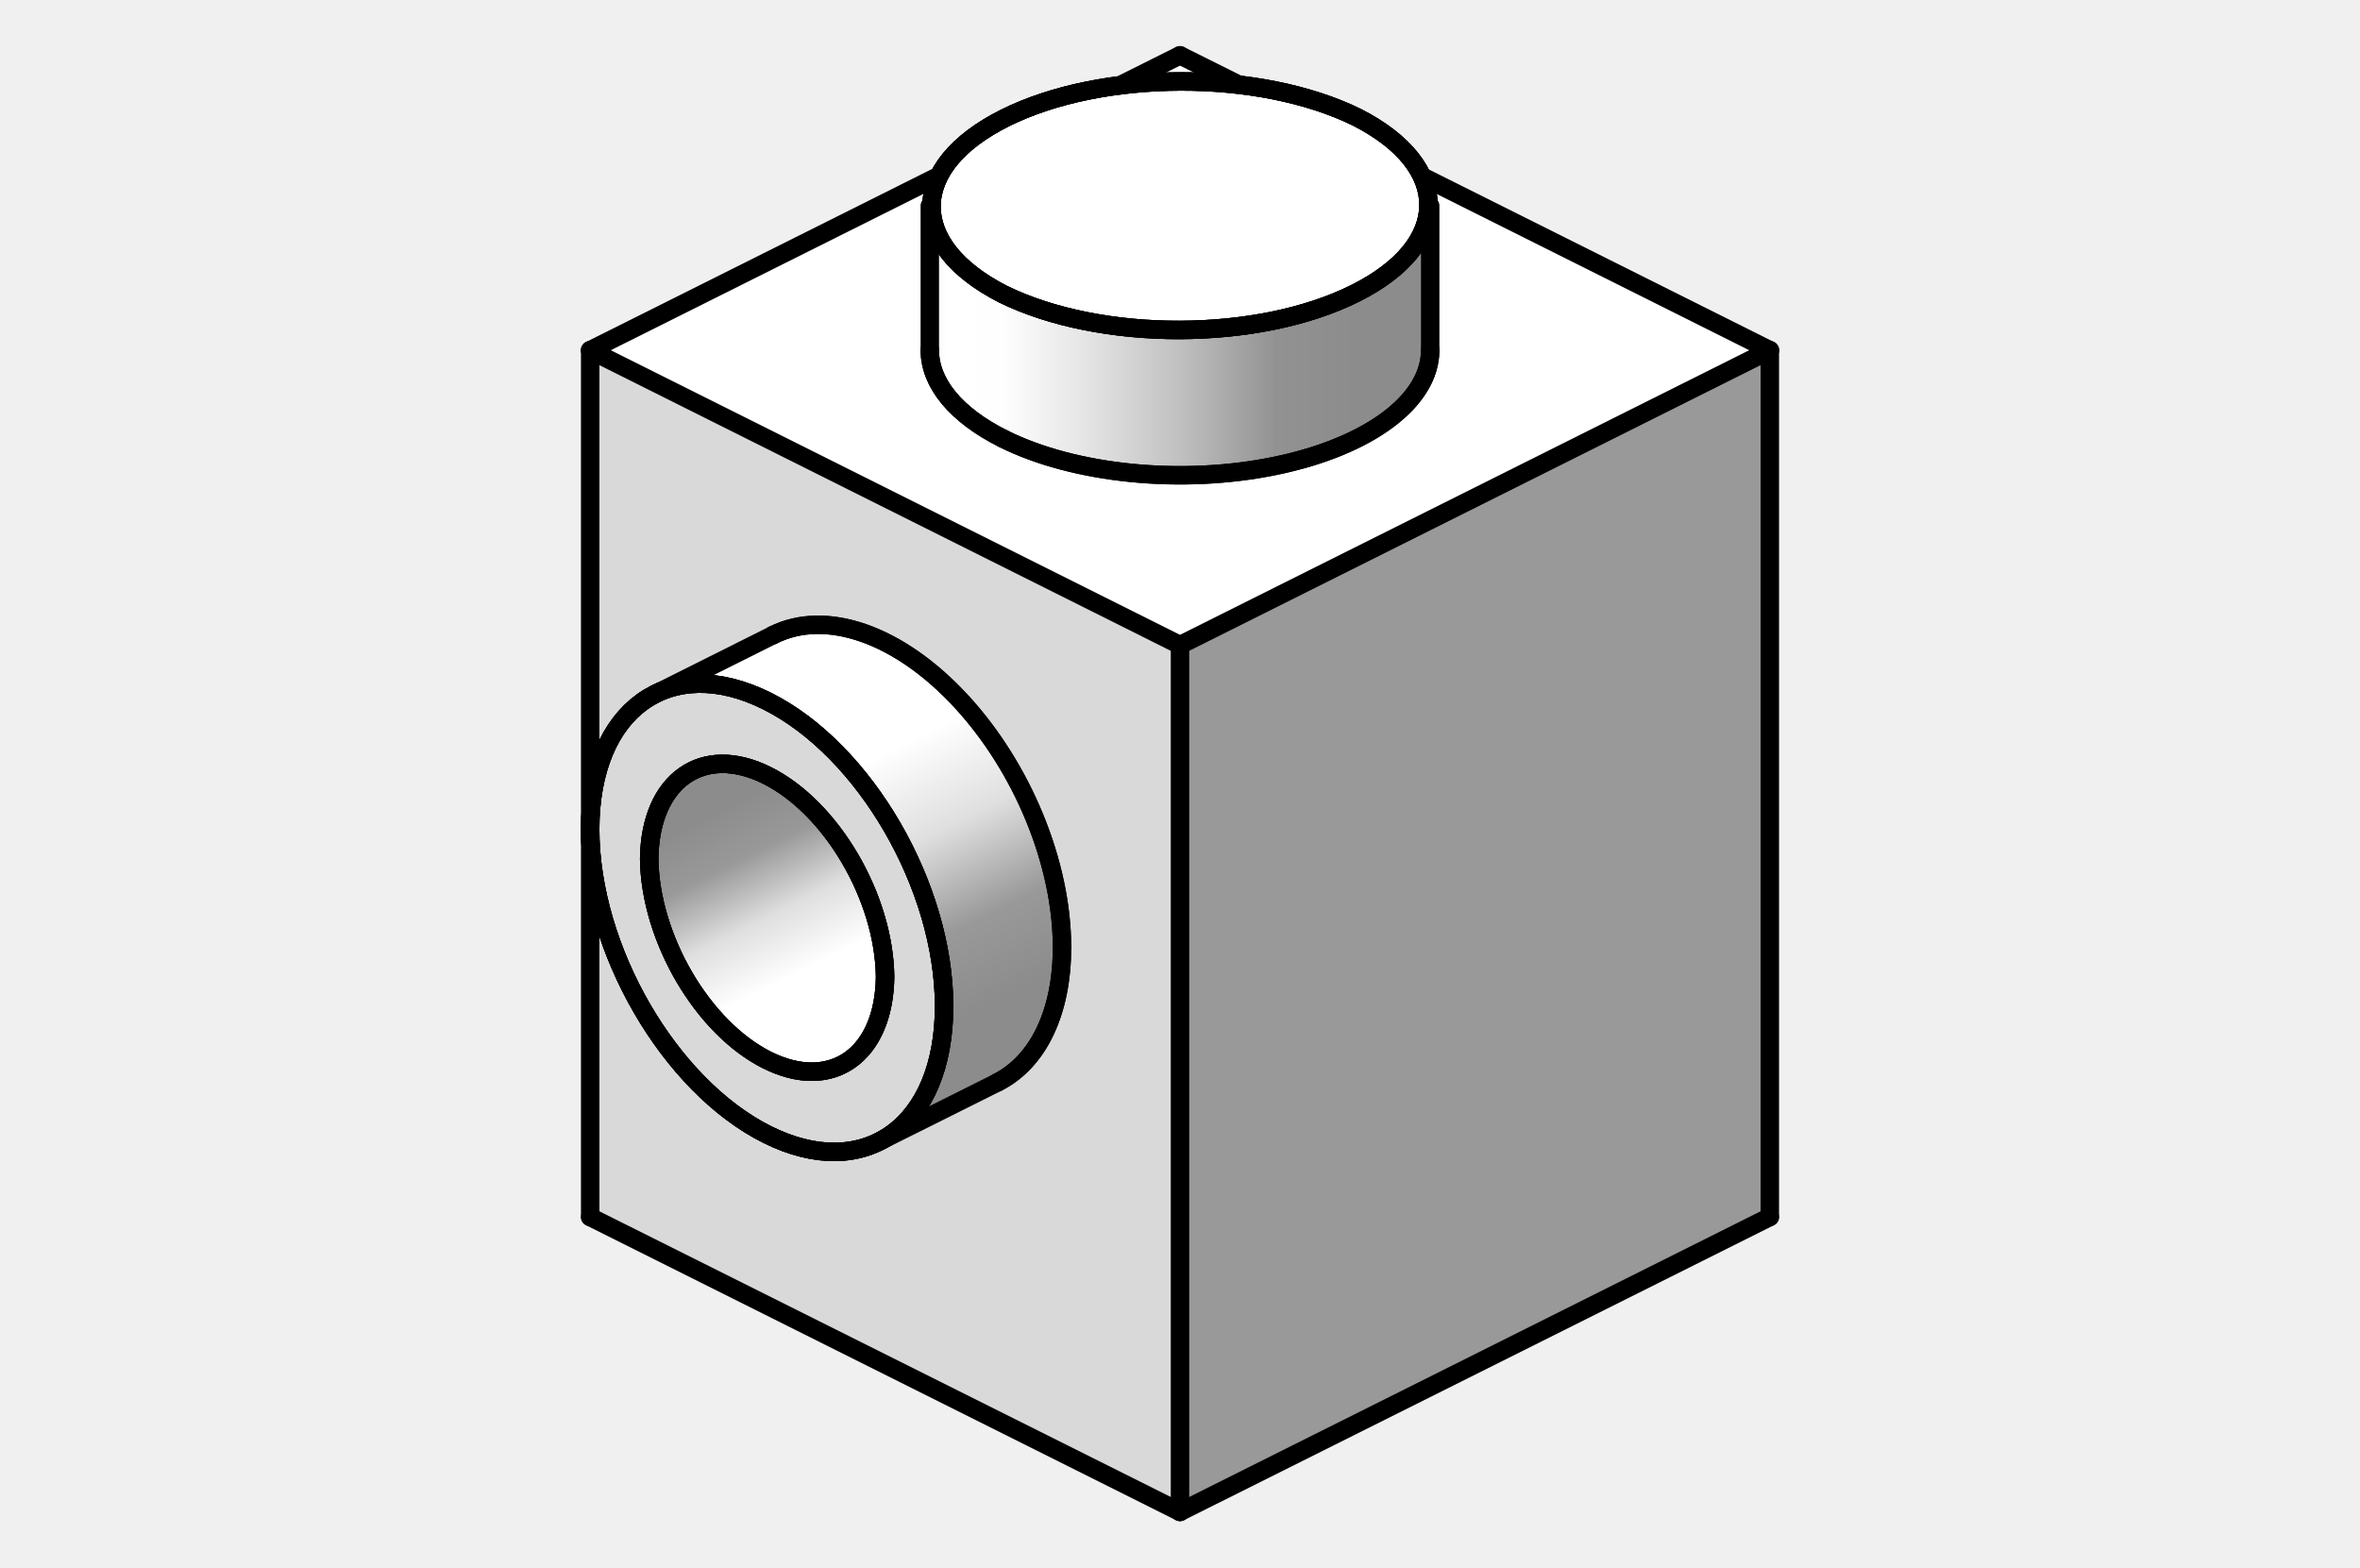
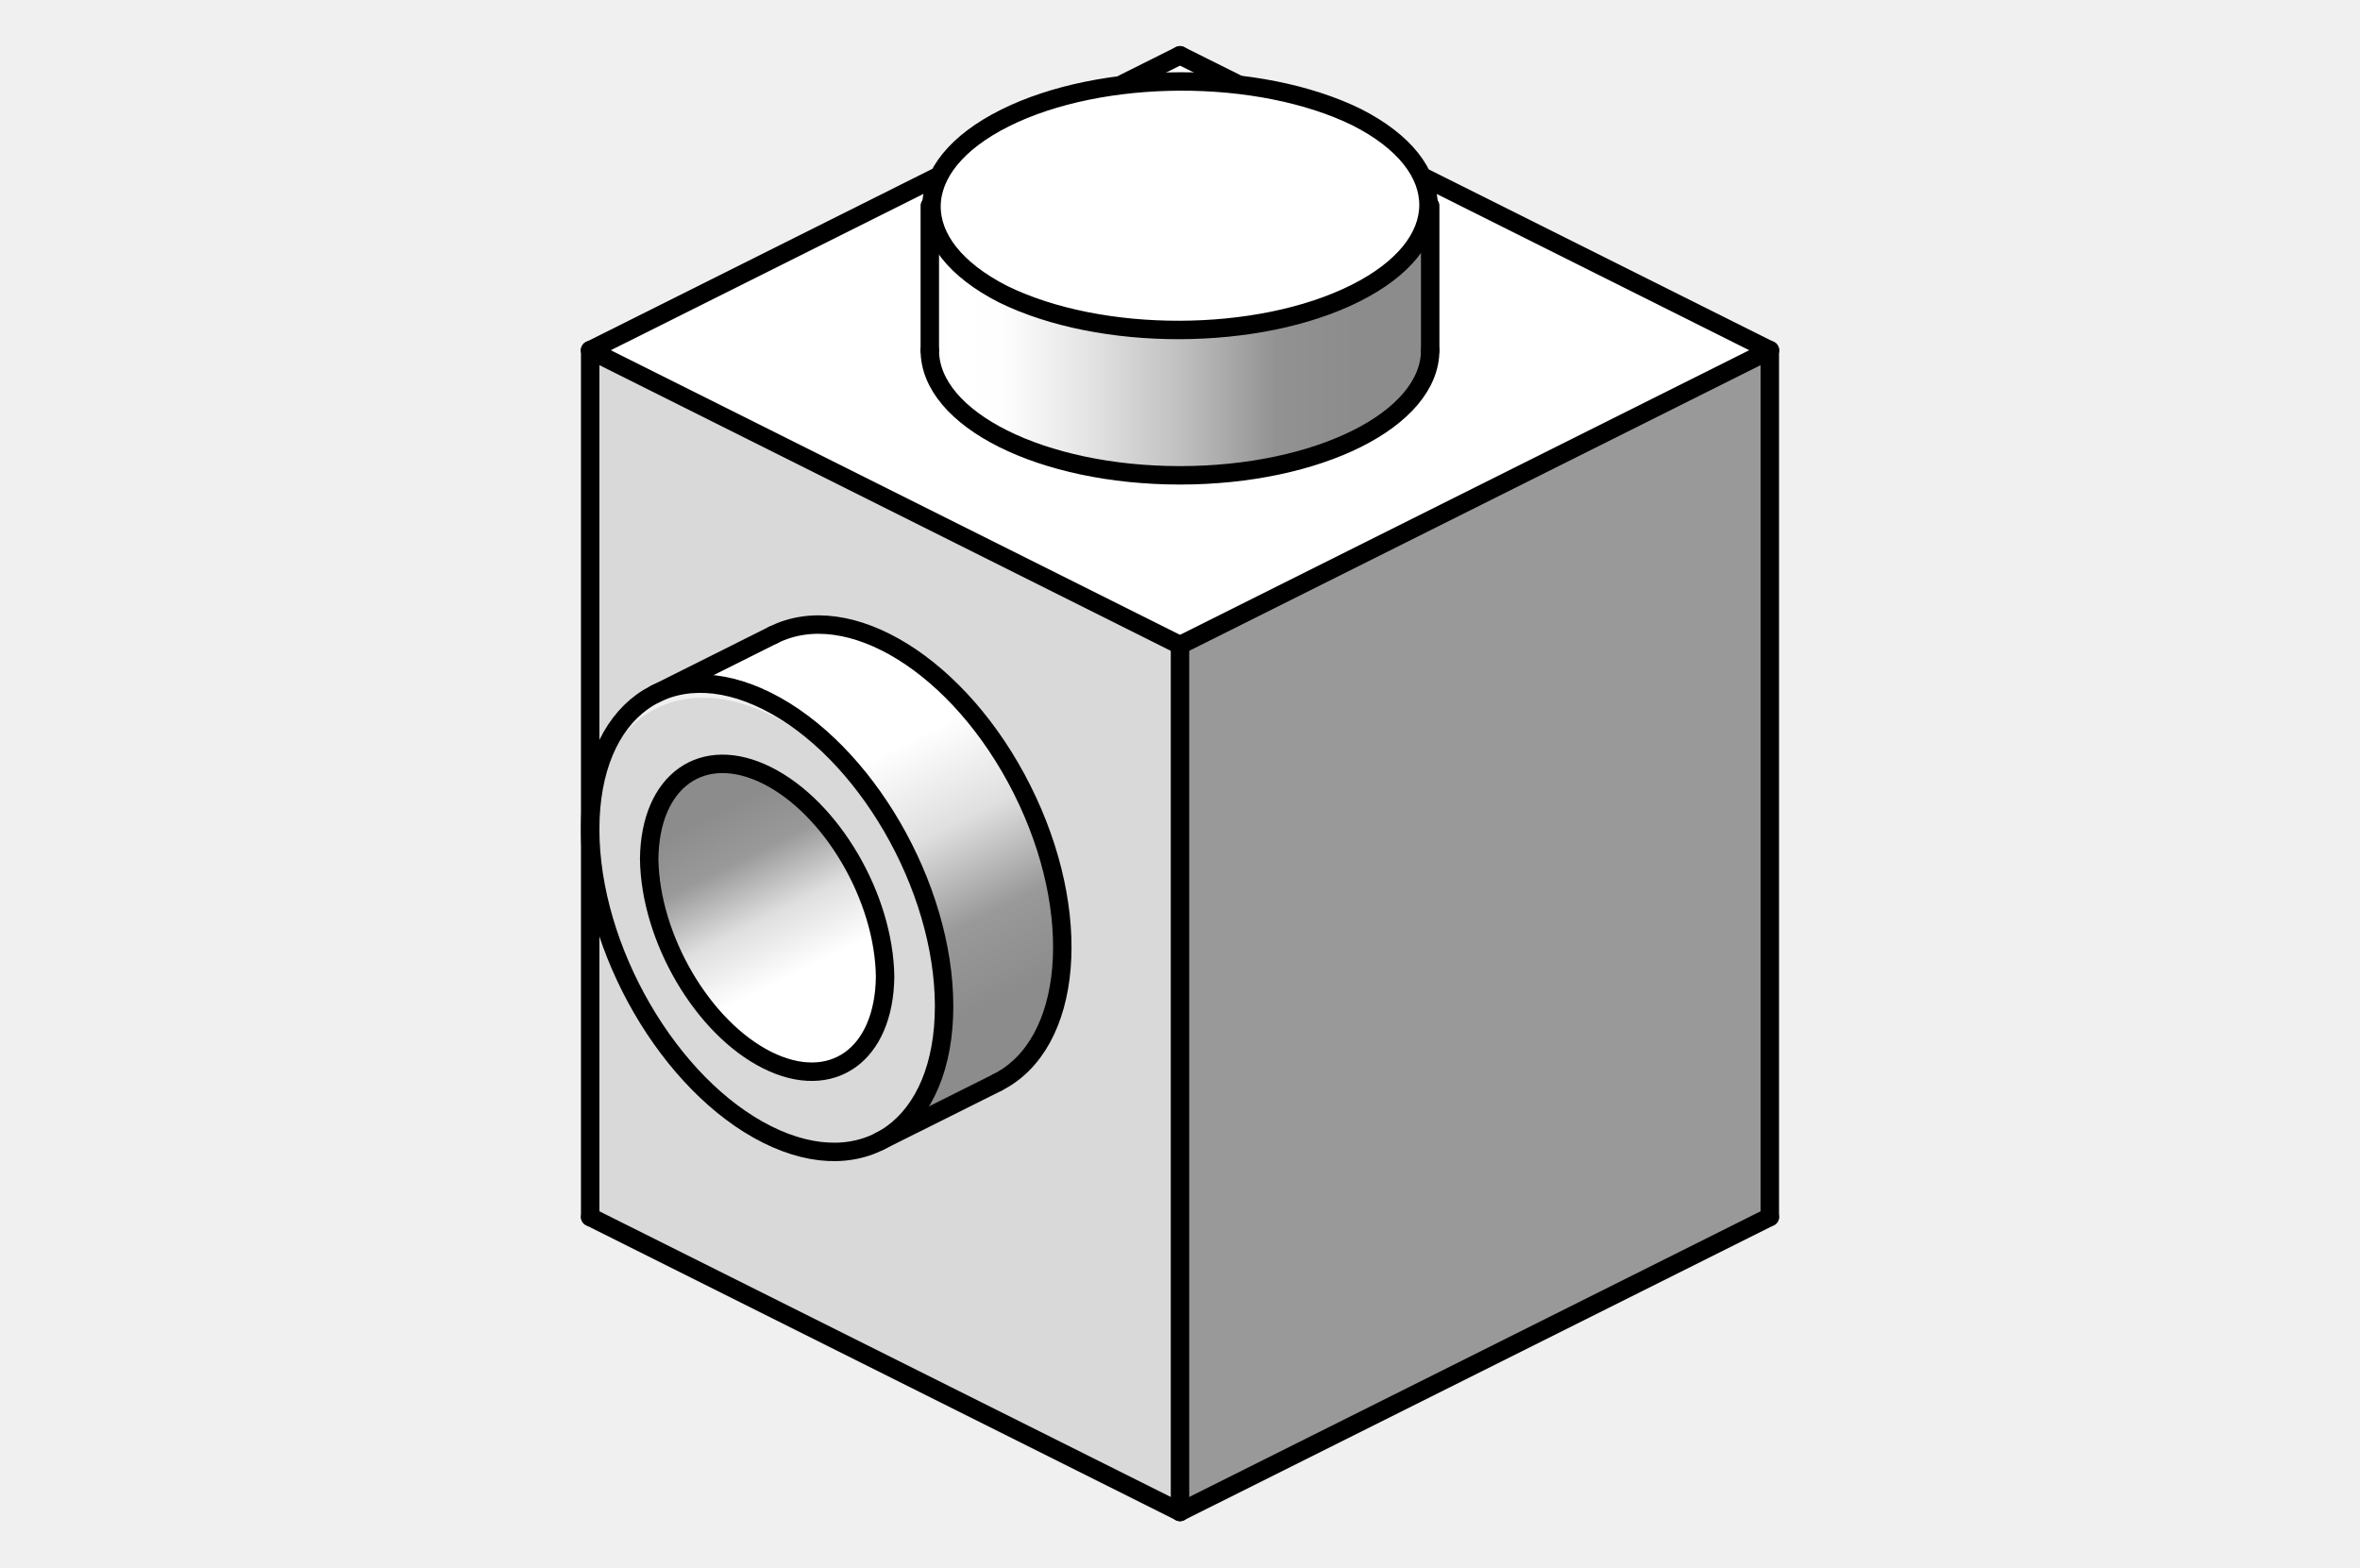
<svg xmlns="http://www.w3.org/2000/svg" viewBox="0 0 256 170" preserveAspectRatio="xMidYMid meet">
  <defs>
-     <linearGradient id="g5" gradientUnits="userSpaceOnUse" x1="101.75" y1="120.63" x2="77.48" y2="72.08">
+     <linearGradient id="g5" gradientUnits="userSpaceOnUse" x1="104.10" y1="109.34" x2="87.92" y2="76.97">
      <stop offset="-0.0%" stop-color="#ffffff" />
      <stop offset="3.8%" stop-color="#ffffff" />
      <stop offset="14.6%" stop-color="#ffffff" />
      <stop offset="30.9%" stop-color="#ffffff" />
      <stop offset="50.0%" stop-color="#dfdfdf" />
      <stop offset="69.1%" stop-color="#999999" />
      <stop offset="85.4%" stop-color="#8c8c8c" />
      <stop offset="96.2%" stop-color="#8c8c8c" />
      <stop offset="100.0%" stop-color="#8c8c8c" />
    </linearGradient>
-     <linearGradient id="g6" gradientUnits="userSpaceOnUse" x1="104.10" y1="109.34" x2="87.92" y2="76.97">
-       <stop offset="-0.0%" stop-color="#ffffff" />
-       <stop offset="3.8%" stop-color="#ffffff" />
-       <stop offset="14.6%" stop-color="#ffffff" />
-       <stop offset="30.9%" stop-color="#ffffff" />
-       <stop offset="50.0%" stop-color="#dfdfdf" />
-       <stop offset="69.1%" stop-color="#999999" />
-       <stop offset="85.4%" stop-color="#8c8c8c" />
-       <stop offset="96.2%" stop-color="#8c8c8c" />
-       <stop offset="100.0%" stop-color="#8c8c8c" />
-     </linearGradient>
-     <linearGradient id="g7" gradientUnits="userSpaceOnUse" x1="87.92" y1="76.97" x2="104.10" y2="109.34">
+     <linearGradient id="g8" gradientUnits="userSpaceOnUse" x1="77.48" y1="72.08" x2="101.75" y2="120.63">
      <stop offset="0.0%" stop-color="#ffffff" />
      <stop offset="3.8%" stop-color="#ffffff" />
      <stop offset="14.6%" stop-color="#ffffff" />
      <stop offset="30.9%" stop-color="#ffffff" />
      <stop offset="50.0%" stop-color="#dfdfdf" />
      <stop offset="69.1%" stop-color="#999999" />
      <stop offset="85.4%" stop-color="#8c8c8c" />
      <stop offset="96.2%" stop-color="#8c8c8c" />
      <stop offset="100.0%" stop-color="#8c8c8c" />
    </linearGradient>
-     <linearGradient id="g10" gradientUnits="userSpaceOnUse" x1="77.48" y1="72.08" x2="101.75" y2="120.63">
-       <stop offset="0.0%" stop-color="#ffffff" />
-       <stop offset="3.8%" stop-color="#ffffff" />
-       <stop offset="14.6%" stop-color="#ffffff" />
-       <stop offset="30.9%" stop-color="#ffffff" />
-       <stop offset="50.0%" stop-color="#dfdfdf" />
-       <stop offset="69.1%" stop-color="#999999" />
-       <stop offset="85.4%" stop-color="#8c8c8c" />
-       <stop offset="96.2%" stop-color="#8c8c8c" />
-       <stop offset="100.0%" stop-color="#8c8c8c" />
-     </linearGradient>
-     <linearGradient id="g11" gradientUnits="userSpaceOnUse" x1="155.14" y1="30.15" x2="100.86" y2="30.15">
-       <stop offset="0.0%" stop-color="#f9f9f9" />
-       <stop offset="3.8%" stop-color="#ffffff" />
-       <stop offset="14.6%" stop-color="#fefefe" />
-       <stop offset="30.9%" stop-color="#e5e5e5" />
-       <stop offset="50.0%" stop-color="#c0c0c0" />
-       <stop offset="69.1%" stop-color="#929292" />
-       <stop offset="85.4%" stop-color="#8c8c8c" />
-       <stop offset="96.2%" stop-color="#8c8c8c" />
-       <stop offset="100.0%" stop-color="#8c8c8c" />
-     </linearGradient>
-     <linearGradient id="g12" gradientUnits="userSpaceOnUse" x1="100.86" y1="30.15" x2="155.14" y2="30.15">
+     <linearGradient id="g9" gradientUnits="userSpaceOnUse" x1="100.86" y1="30.15" x2="155.14" y2="30.15">
      <stop offset="0.0%" stop-color="#f9f9f9" />
      <stop offset="3.8%" stop-color="#ffffff" />
      <stop offset="14.6%" stop-color="#fefefe" />
      <stop offset="30.9%" stop-color="#e5e5e5" />
      <stop offset="50.0%" stop-color="#c0c0c0" />
      <stop offset="69.1%" stop-color="#929292" />
      <stop offset="85.4%" stop-color="#8c8c8c" />
      <stop offset="96.2%" stop-color="#8c8c8c" />
      <stop offset="100.0%" stop-color="#8c8c8c" />
    </linearGradient>
  </defs>
  <g stroke-linejoin="round">
-     <path d="M 64.02 89.96 L 64.02 132.01 L 128.00 164.00 L 128.00 69.98 L 64.02 37.99 Z M 64.05 89.25 L 64.05 88.80 L 64.07 88.50 L 64.09 88.10 L 64.20 86.99 L 64.24 86.56 L 64.26 86.46 L 64.27 86.31 L 64.58 84.61 L 64.61 84.53 L 64.62 84.46 L 64.71 84.15 L 65.01 83.01 L 65.12 82.72 L 65.18 82.50 L 65.33 82.15 L 65.56 81.51 L 65.79 81.03 L 65.92 80.71 L 66.06 80.48 L 66.22 80.14 L 66.65 79.44 L 66.84 79.11 L 66.91 79.02 L 67.00 78.88 L 67.87 77.76 L 67.90 77.74 L 67.92 77.71 L 68.07 77.57 L 68.85 76.79 L 69.02 76.65 L 69.15 76.53 L 69.43 76.34 L 69.92 75.96 L 70.29 75.74 L 70.52 75.58 L 70.75 75.47 L 70.95 75.36 L 71.08 75.28 L 76.82 72.41 L 76.82 60.06 L 115.20 79.25 L 115.20 102.75 L 115.20 126.26 L 102.85 120.08 L 95.36 123.83 L 95.26 123.88 L 95.18 123.92 L 94.89 124.03 L 94.12 124.35 L 93.83 124.43 L 93.63 124.51 L 93.32 124.57 L 92.81 124.71 L 92.28 124.79 L 91.97 124.85 L 91.76 124.86 L 91.44 124.91 L 90.54 124.93 L 90.23 124.94 L 90.14 124.94 L 90.02 124.94 L 88.56 124.80 L 88.48 124.79 L 88.42 124.78 L 88.11 124.72 L 87.06 124.51 L 86.75 124.42 L 86.55 124.37 L 86.19 124.25 L 85.53 124.05 L 84.99 123.83 L 84.65 123.71 L 84.38 123.58 L 83.99 123.43 L 83.13 123.00 L 82.74 122.82 L 82.61 122.74 L 82.44 122.66 L 80.90 121.73 L 80.87 121.71 L 80.83 121.69 L 80.60 121.53 L 79.38 120.67 L 79.13 120.47 L 78.95 120.34 L 78.57 120.02 L 77.88 119.46 L 77.42 119.05 L 77.11 118.78 L 76.82 118.50 L 76.41 118.13 L 75.70 117.41 L 75.32 117.03 L 75.17 116.87 L 74.99 116.68 L 73.62 115.11 L 73.06 114.40 L 72.31 113.45 L 72.15 113.22 L 72.01 113.04 L 71.71 112.59 L 71.08 111.69 L 70.75 111.17 L 70.52 110.83 L 70.29 110.44 L 69.92 109.86 L 69.42 108.98 L 69.15 108.51 L 69.03 108.28 L 68.85 107.96 L 68.06 106.38 L 67.92 106.10 L 67.90 106.05 L 67.87 106.01 L 67.00 104.01 L 66.92 103.80 L 66.84 103.62 L 66.65 103.09 L 66.22 101.98 L 66.06 101.47 L 65.92 101.11 L 65.79 100.66 L 65.56 99.94 L 65.32 99.06 L 65.18 98.58 L 65.12 98.30 L 65.01 97.90 L 64.70 96.45 L 64.62 96.06 L 64.61 95.98 L 64.58 95.86 L 64.27 93.86 L 64.26 93.69 L 64.24 93.57 L 64.20 93.11 L 64.09 91.88 L 64.07 91.46 L 64.05 91.14 L 64.05 90.69 L 64.02 89.96 Z" fill="#d9d9d9" fill-rule="evenodd" stroke="#d9d9d9" stroke-width="0.8" />
-     <path d="M 191.98 37.99 L 128.00 69.98 L 128.00 164.00 L 191.98 132.01 Z" fill="#999999" fill-rule="evenodd" stroke="#999999" stroke-width="0.8" />
-     <path d="M 76.82 72.41 L 76.92 72.36 L 77.27 72.19 L 77.95 71.84 L 79.04 71.30 L 80.54 70.55 L 82.37 69.63 L 83.87 68.88 L 84.17 68.76 L 84.33 68.67 L 86.42 68.00 L 87.78 67.81 L 88.43 67.79 L 88.67 67.77 L 88.85 67.78 L 89.21 67.78 L 90.67 67.91 L 90.91 67.96 L 91.05 67.97 L 91.30 68.03 L 92.17 68.21 L 93.33 68.56 L 93.51 68.60 L 93.57 68.63 L 93.70 68.67 L 95.24 69.28 L 95.77 69.55 L 96.01 69.65 L 76.82 60.06 Z" fill="#d9d9d9" fill-rule="evenodd" stroke="#d9d9d9" stroke-width="0.8" />
-     <path d="M 100.56 118.24 L 100.56 118.24 L 100.55 118.25 L 100.56 118.25 Z M 107.70 117.66 L 105.91 118.56 L 104.47 119.27 L 103.51 119.75 L 103.51 119.75 L 103.00 120.01 L 102.85 120.08 L 115.20 126.26 L 115.20 102.75 L 115.14 104.61 L 115.06 105.44 L 115.04 105.74 L 115.00 105.94 L 114.96 106.40 L 114.65 108.10 L 114.58 108.37 L 114.55 108.51 L 114.47 108.76 L 114.22 109.70 L 113.81 110.82 L 113.74 111.02 L 113.71 111.08 L 113.67 111.20 L 113.01 112.58 L 112.73 113.02 L 112.63 113.22 L 112.50 113.39 L 112.23 113.83 L 111.36 114.95 L 111.29 115.02 L 111.24 115.08 L 111.09 115.22 L 110.38 115.93 L 109.75 116.42 L 109.58 116.56 L 109.49 116.62 L 109.31 116.76 L 108.15 117.44 Z" fill="#d9d9d9" fill-rule="evenodd" stroke="#d9d9d9" stroke-width="0.8" />
-     <path d="M 123.62 8.92 L 124.06 8.90 L 124.73 8.85 L 125.74 8.80 L 126.31 8.77 L 126.58 8.77 L 126.91 8.76 L 128.00 8.76 L 128.70 8.76 L 129.01 8.76 L 129.06 8.76 L 129.09 8.76 L 131.27 8.85 L 131.51 8.86 L 131.71 8.87 L 132.26 8.93 L 133.43 9.02 L 133.99 9.09 L 134.22 9.11 L 128.00 6.00 L 121.76 9.12 L 122.57 9.02 L 123.20 8.97 Z M 105.87 30.15 L 105.86 30.15 L 106.30 30.47 L 106.73 30.73 Z M 107.68 31.32 L 108.43 31.71 L 107.28 31.07 Z M 108.98 31.99 L 109.20 32.10 L 110.73 32.78 Z M 112.58 33.49 L 112.81 33.56 L 110.83 32.83 Z M 114.43 34.07 L 114.94 34.20 L 113.49 33.77 Z M 115.75 34.42 L 116.36 34.58 L 117.28 34.77 Z M 118.38 35.01 L 119.99 35.28 L 118.03 34.93 Z M 120.38 35.34 L 120.45 35.35 L 122.57 35.61 L 122.78 35.63 Z M 123.53 35.69 L 124.73 35.79 L 125.24 35.81 Z M 126.91 35.88 L 127.80 35.88 L 126.16 35.85 Z M 120.45 51.02 L 118.38 50.68 L 116.36 50.25 L 114.43 49.74 L 112.58 49.16 L 110.83 48.50 L 109.20 47.77 L 107.68 46.99 L 106.30 46.14 L 105.06 45.24 L 103.97 44.30 L 103.03 43.31 L 102.25 42.28 L 101.65 41.24 L 101.21 40.16 L 100.94 39.08 L 100.86 37.99 L 100.86 22.32 L 100.86 22.22 L 100.86 22.15 L 100.89 21.91 L 100.94 21.23 L 101.01 20.97 L 101.03 20.80 L 101.11 20.55 L 101.21 20.14 L 101.38 19.72 L 101.47 19.46 L 101.55 19.30 L 101.59 19.20 L 64.02 37.99 L 128.00 69.98 L 191.98 37.99 L 154.41 19.21 L 154.45 19.31 L 154.79 20.14 L 154.84 20.32 L 154.89 20.46 L 154.94 20.73 L 155.06 21.23 L 155.08 21.58 L 155.12 21.81 L 155.12 22.02 L 155.14 22.32 L 155.14 37.99 L 155.06 39.08 L 154.79 40.16 L 154.35 41.24 L 153.75 42.28 L 152.97 43.31 L 152.03 44.30 L 150.94 45.24 L 149.70 46.14 L 148.32 46.99 L 146.80 47.77 L 145.17 48.50 L 143.42 49.16 L 141.57 49.74 L 139.64 50.25 L 137.62 50.68 L 135.55 51.02 L 133.43 51.28 L 131.27 51.46 L 129.09 51.55 L 128.00 51.55 L 126.91 51.55 L 124.73 51.46 L 122.57 51.28 Z M 150.13 30.15 L 149.54 30.57 L 149.70 30.47 L 150.14 30.15 Z M 147.93 31.52 L 148.32 31.32 L 149.06 30.86 Z M 147.32 31.84 L 146.11 32.41 L 146.80 32.10 Z M 143.90 33.31 L 145.17 32.83 L 145.46 32.70 Z M 141.41 34.11 L 141.57 34.07 L 143.42 33.49 L 143.50 33.45 Z M 140.79 34.27 L 139.18 34.67 L 139.64 34.58 Z M 136.81 35.14 L 137.62 35.01 L 138.37 34.85 Z M 134.22 35.52 L 135.55 35.35 L 136.00 35.28 Z M 133.58 35.60 L 131.15 35.79 L 131.27 35.79 L 133.43 35.61 Z M 128.66 35.88 L 129.09 35.88 L 130.54 35.82 Z" fill="#ffffff" fill-rule="evenodd" stroke="#ffffff" stroke-width="0.8" />
-     <path d="M 100.55 118.25 L 100.13 119.11 L 100.21 118.98 L 100.56 118.25 Z M 70.75 75.47 L 71.71 75.01 L 71.08 75.28 Z M 69.92 75.96 L 69.43 76.34 L 70.29 75.74 Z M 68.85 76.79 L 68.07 77.57 L 69.02 76.65 Z M 67.87 77.76 L 67.00 78.88 L 66.91 79.02 L 67.90 77.74 Z M 66.22 80.14 L 66.06 80.48 L 66.65 79.44 Z M 65.56 81.51 L 65.33 82.15 L 65.79 81.03 Z M 65.01 83.01 L 64.71 84.15 L 65.12 82.72 Z M 64.58 84.61 L 64.27 86.31 L 64.26 86.46 L 64.61 84.53 Z M 64.09 88.10 L 64.07 88.50 L 64.20 86.99 Z M 64.02 89.96 L 64.05 90.69 L 64.05 89.25 Z M 64.09 91.88 L 64.20 93.11 L 64.07 91.46 Z M 64.27 93.86 L 64.58 95.86 L 64.61 95.98 L 64.26 93.69 Z M 65.01 97.90 L 65.12 98.30 L 64.70 96.45 Z M 65.56 99.94 L 65.79 100.66 L 65.32 99.06 Z M 66.22 101.98 L 66.65 103.09 L 66.06 101.47 Z M 67.00 104.01 L 67.87 106.01 L 67.90 106.05 L 66.92 103.80 Z M 68.85 107.96 L 69.03 108.28 L 68.06 106.38 Z M 69.92 109.86 L 70.29 110.44 L 69.42 108.98 Z M 71.08 111.69 L 71.71 112.59 L 70.75 111.17 Z M 72.31 113.45 L 73.62 115.11 L 72.15 113.22 Z M 74.99 116.68 L 75.17 116.87 L 73.62 115.11 Z M 76.41 118.13 L 76.82 118.50 L 75.70 117.41 Z M 77.88 119.46 L 78.57 120.02 L 77.42 119.05 Z M 79.38 120.67 L 80.60 121.53 L 79.13 120.47 Z M 80.90 121.73 L 82.44 122.66 L 82.61 122.74 L 80.87 121.71 Z M 83.99 123.43 L 84.38 123.58 L 83.13 123.00 Z M 85.53 124.05 L 86.19 124.25 L 84.99 123.83 Z M 87.06 124.51 L 88.11 124.72 L 86.75 124.42 Z M 88.56 124.80 L 90.02 124.94 L 90.14 124.94 L 88.48 124.79 Z M 91.44 124.91 L 91.76 124.86 L 90.54 124.93 Z M 92.81 124.71 L 93.32 124.57 L 92.28 124.79 Z M 94.12 124.35 L 94.89 124.03 L 93.83 124.43 Z M 95.36 123.83 L 96.51 123.16 L 96.57 123.11 L 95.26 123.88 Z M 72.31 74.76 L 72.15 74.83 L 73.62 74.40 Z M 75.17 74.20 L 74.99 74.21 L 73.62 74.40 Z M 76.41 74.17 L 75.70 74.19 L 76.82 74.21 Z M 77.88 74.31 L 77.41 74.27 L 78.58 74.45 Z M 99.44 120.23 L 99.86 119.54 L 99.22 120.52 Z M 98.56 121.35 L 98.87 120.95 L 98.15 121.76 Z M 97.58 122.33 L 97.77 122.14 L 96.83 122.91 Z M 90.16 116.19 L 90.29 116.14 L 89.95 116.23 Z M 89.27 116.38 L 88.90 116.43 L 89.05 116.42 Z M 88.12 116.47 L 87.83 116.47 L 87.89 116.48 Z M 86.72 116.38 L 86.48 116.33 L 86.68 116.37 Z M 85.58 116.13 L 85.18 116.01 L 85.44 116.10 Z M 84.40 115.74 L 84.00 115.58 L 84.17 115.66 Z M 83.13 115.17 L 82.82 115.02 L 82.90 115.06 Z M 81.65 114.32 L 81.50 114.22 L 81.63 114.31 Z M 80.49 113.49 L 80.13 113.21 L 80.37 113.41 Z M 79.34 112.54 L 78.96 112.19 L 79.14 112.37 Z M 78.20 111.45 L 77.86 111.10 L 77.95 111.21 Z M 75.84 108.66 L 75.55 108.25 L 75.75 108.55 Z M 74.91 107.31 L 74.59 106.81 L 74.75 107.07 Z M 74.02 105.84 L 73.76 105.37 L 73.84 105.53 Z M 73.07 104.02 L 73.01 103.90 L 73.02 103.92 Z M 72.35 102.38 L 72.17 101.92 L 72.30 102.27 Z M 71.78 100.84 L 71.60 100.28 L 71.69 100.59 Z M 71.29 99.24 L 71.15 98.71 L 71.19 98.90 Z M 70.88 97.48 L 70.81 97.17 L 70.82 97.22 Z M 70.58 95.66 L 70.54 95.24 L 70.56 95.57 Z M 70.45 94.16 L 70.44 93.65 L 70.44 93.95 Z M 70.44 92.67 L 70.45 92.20 L 70.44 92.39 Z M 70.54 91.17 L 70.58 90.82 L 70.56 90.89 Z M 70.81 89.54 L 70.88 89.29 L 70.82 89.49 Z M 71.15 88.33 L 71.29 87.96 L 71.19 88.19 Z M 71.60 87.21 L 71.78 86.83 L 71.69 86.99 Z M 72.17 86.15 L 72.35 85.86 L 72.30 85.93 Z M 73.00 85.01 L 73.11 84.90 L 73.02 84.99 Z M 73.76 84.28 L 74.02 84.08 L 73.84 84.21 Z M 74.59 83.68 L 74.91 83.50 L 74.75 83.57 Z M 91.25 115.77 L 90.99 115.87 L 91.19 115.80 Z" fill="url(#g5)" fill-rule="evenodd" stroke="url(#g5)" stroke-width="0.8" />
-     <path d="M 74.59 83.68 L 74.02 84.08 L 73.76 84.28 L 73.11 84.90 L 73.00 85.01 L 72.35 85.86 L 72.17 86.15 L 71.78 86.83 L 71.60 87.21 L 71.29 87.96 L 71.15 88.33 L 70.88 89.29 L 70.81 89.54 L 70.58 90.82 L 70.54 91.17 L 70.45 92.20 L 70.44 92.67 L 70.44 93.65 L 70.45 94.16 L 70.54 95.24 L 70.58 95.66 L 70.81 97.17 L 70.88 97.48 L 71.15 98.71 L 71.29 99.24 L 71.60 100.28 L 71.78 100.84 L 72.17 101.92 L 72.35 102.38 L 73.01 103.90 L 73.07 104.02 L 73.76 105.37 L 74.02 105.84 L 74.59 106.81 L 74.91 107.31 L 75.55 108.25 L 75.84 108.66 L 76.82 109.93 L 77.86 111.10 L 78.20 111.45 L 78.96 112.19 L 79.34 112.54 L 80.13 113.21 L 80.49 113.49 L 81.50 114.22 L 81.65 114.32 L 82.82 115.02 L 83.13 115.17 L 84.00 115.58 L 84.40 115.74 L 85.18 116.01 L 85.58 116.13 L 86.48 116.33 L 86.72 116.38 L 87.83 116.47 L 88.12 116.47 L 88.90 116.43 L 89.27 116.38 L 89.95 116.23 L 90.29 116.14 L 90.99 115.87 L 91.25 115.77 L 92.12 115.26 L 92.27 115.14 L 92.92 114.61 L 93.17 114.36 L 93.65 113.83 L 93.88 113.53 L 94.33 112.86 L 94.49 112.60 L 95.00 111.56 L 95.07 111.37 L 95.40 110.41 L 95.51 110.00 L 95.70 109.17 L 95.79 108.70 L 95.91 107.78 L 95.95 107.36 L 96.01 105.96 L 96.01 105.95 L 96.01 105.95 L 95.95 104.49 L 95.91 104.03 L 95.79 102.98 L 95.70 102.42 L 95.51 101.41 L 95.40 100.88 L 95.07 99.62 L 94.99 99.32 L 94.49 97.78 L 94.32 97.35 L 93.89 96.27 L 93.64 95.71 L 93.18 94.72 L 92.92 94.19 L 92.31 93.09 L 92.11 92.75 L 91.25 91.37 L 90.99 91.01 L 90.29 90.05 L 89.96 89.62 L 89.25 88.77 L 88.91 88.38 L 88.12 87.54 L 87.83 87.25 L 86.72 86.24 L 86.47 86.03 L 85.59 85.35 L 85.17 85.06 L 84.41 84.56 L 83.98 84.31 L 83.14 83.86 L 82.82 83.70 L 81.65 83.22 L 81.50 83.17 L 80.49 82.89 L 80.13 82.82 L 79.34 82.70 L 78.96 82.66 L 78.20 82.65 L 77.86 82.65 L 76.82 82.79 L 76.82 82.79 L 75.84 83.07 L 75.55 83.19 L 74.91 83.50 Z" fill="url(#g6)" fill-rule="evenodd" stroke="url(#g6)" stroke-width="0.8" />
-     <path d="M 78.20 82.65 L 77.95 82.64 L 77.86 82.65 Z M 79.34 82.70 L 79.14 82.66 L 78.96 82.66 Z M 80.49 82.89 L 80.37 82.86 L 80.13 82.82 Z M 81.65 83.22 L 81.63 83.21 L 81.50 83.17 Z M 83.14 83.86 L 82.90 83.73 L 82.82 83.70 Z M 84.41 84.56 L 84.17 84.41 L 83.98 84.31 Z M 85.59 85.35 L 85.44 85.23 L 85.17 85.06 Z M 86.72 86.24 L 86.68 86.20 L 86.47 86.03 Z M 88.12 87.54 L 87.89 87.31 L 87.83 87.25 Z M 89.25 88.77 L 89.05 88.53 L 88.91 88.38 Z M 90.29 90.05 L 90.16 89.86 L 89.96 89.62 Z M 91.25 91.37 L 91.19 91.29 L 90.99 91.01 Z M 92.31 93.09 L 92.15 92.81 L 92.11 92.75 Z M 93.18 94.72 L 93.02 94.38 L 92.92 94.19 Z M 93.89 96.27 L 93.79 96.01 L 93.64 95.71 Z M 94.49 97.78 L 94.45 97.68 L 94.32 97.35 Z M 95.07 99.62 L 95.01 99.36 L 94.99 99.32 Z M 95.51 101.41 L 95.44 101.05 L 95.40 100.88 Z M 95.79 102.98 L 95.76 102.72 L 95.70 102.42 Z M 95.95 104.49 L 95.95 104.36 L 95.91 104.03 Z M 95.91 107.78 L 95.95 107.48 L 95.95 107.36 Z M 95.70 109.17 L 95.76 108.93 L 95.79 108.70 Z M 95.40 110.41 L 95.44 110.29 L 95.51 110.00 Z M 95.00 111.56 L 95.01 111.54 L 95.07 111.37 Z M 94.33 112.86 L 94.45 112.67 L 94.49 112.60 Z M 93.65 113.83 L 93.79 113.67 L 93.88 113.53 Z M 92.92 114.61 L 93.02 114.53 L 93.17 114.36 Z M 92.12 115.26 L 92.15 115.24 L 92.27 115.14 Z M 102.38 110.21 L 102.41 109.15 L 102.37 110.21 Z M 75.84 83.07 L 75.75 83.10 L 75.55 83.19 Z M 88.14 79.31 L 87.06 78.44 L 86.77 78.24 Z M 90.02 80.98 L 88.56 79.65 L 88.47 79.58 L 90.14 81.10 Z M 91.76 82.79 L 91.44 82.43 L 90.54 81.50 Z M 93.32 84.64 L 92.81 84.00 L 92.28 83.39 Z M 94.87 86.73 L 94.12 85.66 L 93.83 85.29 Z M 96.51 89.25 L 95.36 87.42 L 95.27 87.29 L 96.57 89.35 Z M 97.77 91.52 L 97.58 91.15 L 96.84 89.83 Z M 98.86 93.78 L 98.56 93.11 L 98.16 92.30 Z M 99.86 96.20 L 99.44 95.10 L 99.22 94.62 Z M 100.87 99.17 L 100.21 97.13 L 100.13 96.92 L 100.89 99.22 Z M 101.49 101.55 L 101.42 101.22 L 100.98 99.58 Z M 101.95 103.88 L 101.85 103.25 L 101.65 102.30 Z M 102.26 106.28 L 102.16 105.26 L 102.07 104.69 Z M 102.35 107.23 L 102.32 106.95 L 102.41 109.15 Z M 101.10 73.05 L 100.98 72.94 L 100.73 72.75 Z M 115.04 99.61 L 115.00 99.36 L 115.06 99.92 Z M 103.36 75.11 L 103.17 74.94 L 103.60 75.38 Z M 114.47 96.03 L 114.58 96.51 L 114.55 96.34 Z M 105.58 77.57 L 105.61 77.60 L 105.64 77.64 L 105.61 77.60 Z M 112.63 89.72 L 112.51 89.42 L 112.73 90.02 Z M 113.71 92.93 L 113.81 93.28 L 113.74 93.03 Z M 107.46 80.04 L 107.85 80.60 L 107.70 80.35 Z M 109.48 83.17 L 109.75 83.64 L 109.58 83.32 Z M 111.09 86.19 L 111.28 86.57 L 111.24 86.46 Z" fill="url(#g7)" fill-rule="evenodd" stroke="url(#g7)" stroke-width="0.8" />
-     <path d="M 102.07 104.69 L 101.95 103.88 L 101.65 102.30 L 101.49 101.55 L 100.98 99.58 L 100.89 99.22 L 100.13 96.92 L 99.86 96.20 L 99.22 94.62 L 98.86 93.78 L 98.16 92.30 L 97.77 91.52 L 96.84 89.83 L 96.57 89.35 L 95.27 87.29 L 94.87 86.73 L 93.83 85.29 L 93.32 84.64 L 92.28 83.39 L 91.76 82.79 L 90.54 81.50 L 90.14 81.10 L 88.47 79.58 L 88.14 79.31 L 86.77 78.24 L 86.17 77.82 L 84.99 77.05 L 84.39 76.69 L 83.11 76.02 L 82.61 75.77 L 80.87 75.06 L 80.59 74.97 L 79.13 74.56 L 78.58 74.45 L 77.41 74.27 L 76.82 74.21 L 75.70 74.19 L 75.17 74.20 L 73.62 74.40 L 72.15 74.83 L 71.71 75.01 L 70.52 75.58 L 69.15 76.53 L 67.92 77.71 L 66.84 79.11 L 65.92 80.71 L 65.18 82.50 L 64.62 84.46 L 64.24 86.56 L 64.05 88.80 L 64.05 91.14 L 64.24 93.57 L 64.62 96.06 L 65.18 98.58 L 65.92 101.11 L 66.84 103.62 L 67.92 106.10 L 69.15 108.51 L 70.52 110.83 L 72.01 113.04 L 73.62 115.11 L 75.32 117.03 L 77.11 118.78 L 78.95 120.34 L 80.83 121.69 L 82.74 122.82 L 84.65 123.71 L 86.55 124.37 L 88.42 124.78 L 90.23 124.94 L 91.97 124.85 L 93.63 124.51 L 95.18 123.92 L 96.57 123.11 L 96.83 122.91 L 97.77 122.14 L 98.15 121.76 L 98.87 120.95 L 99.22 120.52 L 99.86 119.54 L 100.13 119.11 L 100.89 117.56 L 100.98 117.31 L 101.49 115.84 L 101.65 115.24 L 101.95 113.97 L 102.07 113.28 L 102.26 111.88 L 102.32 111.27 L 102.41 109.15 L 102.32 106.95 L 102.26 106.28 Z M 95.76 108.93 L 95.44 110.29 L 95.01 111.54 L 94.45 112.67 L 93.79 113.67 L 93.02 114.53 L 92.15 115.24 L 91.19 115.80 L 90.16 116.19 L 89.05 116.42 L 87.89 116.48 L 86.68 116.37 L 85.44 116.10 L 84.17 115.66 L 82.90 115.06 L 81.63 114.31 L 80.37 113.41 L 79.14 112.37 L 77.95 111.21 L 76.82 109.93 L 75.75 108.55 L 74.75 107.07 L 73.84 105.53 L 73.02 103.92 L 72.30 102.27 L 71.69 100.59 L 71.19 98.90 L 70.82 97.22 L 70.56 95.57 L 70.44 93.95 L 70.44 92.39 L 70.56 90.89 L 70.82 89.49 L 71.19 88.19 L 71.69 86.99 L 72.30 85.93 L 73.02 84.99 L 73.84 84.21 L 74.75 83.57 L 75.75 83.10 L 76.82 82.79 L 77.95 82.64 L 79.14 82.66 L 80.37 82.86 L 81.63 83.21 L 82.90 83.73 L 84.17 84.41 L 85.44 85.23 L 86.68 86.20 L 87.89 87.31 L 89.05 88.53 L 90.16 89.86 L 91.19 91.29 L 92.15 92.81 L 93.02 94.38 L 93.79 96.01 L 94.45 97.68 L 95.01 99.36 L 95.44 101.05 L 95.76 102.72 L 95.95 104.36 L 96.01 105.95 L 95.95 107.48 Z" fill="#d9d9d9" fill-rule="evenodd" stroke="#d9d9d9" stroke-width="0.8" />
-     <path d="M 98.33 70.98 L 98.46 71.07 L 98.52 71.11 L 98.68 71.23 L 99.85 72.05 L 100.73 72.75 L 100.98 72.94 L 101.10 73.05 L 101.35 73.25 L 102.82 74.58 L 103.17 74.94 L 103.36 75.11 L 103.60 75.38 L 104.24 76.04 L 105.58 77.57 L 105.61 77.60 L 107.70 80.35 L 109.58 83.32 L 111.24 86.46 L 112.63 89.72 L 113.74 93.03 L 114.55 96.34 L 114.58 96.51 L 114.65 96.85 L 114.96 98.86 L 115.00 99.36 L 115.04 99.61 L 115.06 99.92 L 115.14 100.83 L 115.20 102.75 L 115.20 79.25 L 96.02 69.65 L 96.25 69.79 L 96.78 70.06 Z" fill="#d9d9d9" fill-rule="evenodd" stroke="#d9d9d9" stroke-width="0.8" />
-     <path d="M 72.31 74.76 L 73.62 74.40 L 74.99 74.21 L 76.41 74.17 L 77.88 74.31 L 79.38 74.61 L 80.90 75.06 L 82.44 75.68 L 83.99 76.45 L 85.53 77.38 L 87.06 78.44 L 88.56 79.65 L 90.02 80.98 L 91.44 82.43 L 92.81 84.00 L 94.12 85.66 L 95.36 87.42 L 96.51 89.25 L 97.58 91.15 L 98.56 93.11 L 99.44 95.10 L 100.21 97.13 L 100.87 99.17 L 101.42 101.22 L 101.85 103.25 L 102.16 105.26 L 102.35 107.23 L 102.41 109.15 L 102.35 111.01 L 102.16 112.80 L 101.85 114.50 L 101.42 116.10 L 100.87 117.60 L 100.21 118.98 L 99.44 120.23 L 98.56 121.35 L 97.58 122.33 L 96.51 123.16 L 95.36 123.83 L 108.15 117.44 L 109.31 116.76 L 110.38 115.93 L 111.36 114.95 L 112.23 113.83 L 113.01 112.58 L 113.67 111.20 L 114.22 109.70 L 114.65 108.10 L 114.96 106.40 L 115.14 104.61 L 115.20 102.75 L 115.14 100.83 L 114.96 98.86 L 114.65 96.85 L 114.47 96.03 L 113.81 93.28 L 113.71 92.93 L 112.73 90.02 L 112.51 89.42 L 111.28 86.57 L 111.09 86.19 L 109.75 83.64 L 109.48 83.17 L 107.85 80.60 L 107.46 80.04 L 105.64 77.64 L 105.61 77.60 L 104.24 76.04 L 102.82 74.58 L 101.35 73.25 L 99.85 72.05 L 98.33 70.98 L 96.78 70.06 L 95.24 69.28 L 93.70 68.67 L 92.17 68.21 L 90.67 67.91 L 89.21 67.78 L 87.78 67.81 L 86.42 68.00 L 84.56 68.59 L 83.87 68.88 L 71.08 75.28 Z" fill="url(#g10)" fill-rule="evenodd" stroke="url(#g10)" stroke-width="0.8" />
-     <path d="M 154.94 20.73 L 155.08 21.58 L 155.06 21.23 Z M 154.79 20.14 L 154.45 19.31 L 154.84 20.32 Z M 154.35 19.07 L 153.75 18.02 L 153.66 17.91 L 154.37 19.10 Z M 152.97 17.00 L 152.74 16.75 L 153.43 17.61 Z M 152.03 16.01 L 151.58 15.62 L 152.38 16.37 Z M 150.94 15.06 L 150.10 14.45 L 151.16 15.25 Z M 149.70 14.16 L 148.32 13.32 L 148.21 13.26 L 149.77 14.22 Z M 146.80 12.53 L 146.45 12.37 L 147.77 13.03 Z M 145.17 11.80 L 144.51 11.56 L 145.80 12.09 Z M 143.42 11.15 L 142.31 10.80 L 143.82 11.30 Z M 141.57 10.56 L 139.64 10.06 L 139.55 10.04 L 141.72 10.61 Z M 137.62 9.63 L 137.26 9.57 L 139.05 9.93 Z M 135.55 9.28 L 134.83 9.19 L 136.42 9.43 Z M 133.43 9.02 L 132.26 8.93 L 133.99 9.09 Z M 131.27 8.85 L 129.09 8.76 L 129.06 8.76 L 131.51 8.86 Z M 126.91 8.76 L 126.58 8.77 L 128.70 8.76 Z M 124.73 8.85 L 124.06 8.90 L 125.74 8.80 Z M 122.57 9.02 L 121.53 9.15 L 123.20 8.97 Z M 120.45 9.28 L 118.57 9.60 L 120.74 9.25 Z M 116.36 10.06 L 116.12 10.12 L 118.38 9.63 Z M 114.43 10.56 L 113.92 10.72 L 115.43 10.30 Z M 112.58 11.15 L 111.79 11.45 L 113.18 10.96 Z M 110.83 11.80 L 109.56 12.37 L 111.13 11.69 Z M 109.20 12.53 L 107.68 13.32 L 107.55 13.40 L 109.25 12.51 Z M 106.30 14.16 L 106.00 14.39 L 107.10 13.68 Z M 105.06 15.06 L 104.61 15.46 L 105.50 14.74 Z M 103.97 16.01 L 103.33 16.68 L 104.19 15.82 Z M 103.03 17.00 L 102.25 18.02 L 102.21 18.10 L 103.08 16.94 Z M 101.65 19.07 L 101.55 19.30 L 102.04 18.39 Z M 101.21 20.14 L 101.11 20.55 L 101.38 19.72 Z M 100.94 21.23 L 100.89 21.91 L 101.01 20.97 Z M 100.86 22.32 L 100.94 23.41 L 100.96 23.46 L 100.86 22.22 Z M 105.87 30.15 L 105.72 30.05 L 105.86 30.15 Z M 150.14 30.15 L 150.94 29.57 L 150.97 29.55 L 150.13 30.15 Z M 155.12 22.02 L 155.10 22.89 L 155.14 22.32 Z M 151.08 29.45 L 152.03 28.62 L 152.19 28.46 Z M 152.52 28.12 L 152.97 27.64 L 153.22 27.32 Z M 153.52 26.92 L 153.75 26.61 L 154.05 26.09 Z M 154.27 25.71 L 154.35 25.57 L 154.76 24.57 Z M 154.79 24.50 L 154.79 24.49 L 155.06 23.41 L 155.07 23.27 Z M 101.01 23.69 L 101.21 24.49 L 101.29 24.70 Z M 101.45 25.10 L 101.65 25.57 L 101.86 25.93 Z M 102.09 26.34 L 102.25 26.61 L 102.69 27.19 Z M 102.94 27.52 L 103.03 27.64 L 103.97 28.62 L 103.99 28.65 Z M 104.09 28.73 L 105.06 29.57 L 105.25 29.71 Z" fill="url(#g11)" fill-rule="evenodd" stroke="url(#g11)" stroke-width="0.8" />
-     <path d="M 100.94 39.08 L 101.21 40.16 L 101.65 41.24 L 102.25 42.28 L 103.03 43.31 L 103.97 44.30 L 105.06 45.24 L 106.30 46.14 L 107.68 46.99 L 109.20 47.77 L 110.83 48.50 L 112.58 49.16 L 114.43 49.74 L 116.36 50.25 L 118.38 50.68 L 120.45 51.02 L 122.57 51.28 L 124.73 51.46 L 126.91 51.55 L 129.09 51.55 L 131.27 51.46 L 133.43 51.28 L 135.55 51.02 L 137.62 50.68 L 139.64 50.25 L 141.57 49.74 L 143.42 49.16 L 145.17 48.50 L 146.80 47.77 L 148.32 46.99 L 149.70 46.14 L 150.94 45.24 L 152.03 44.30 L 152.97 43.31 L 153.75 42.28 L 154.35 41.24 L 154.79 40.16 L 155.06 39.08 L 155.14 37.99 L 155.14 22.32 L 155.10 22.89 L 155.09 23.16 L 155.07 23.27 L 155.06 23.41 L 154.79 24.49 L 154.79 24.50 L 154.79 24.51 L 154.76 24.57 L 154.35 25.57 L 154.27 25.71 L 154.22 25.83 L 154.05 26.09 L 153.75 26.61 L 153.52 26.92 L 153.39 27.12 L 153.22 27.32 L 152.97 27.64 L 152.52 28.12 L 152.31 28.36 L 152.19 28.46 L 152.03 28.62 L 151.08 29.45 L 150.98 29.54 L 150.97 29.55 L 150.94 29.57 L 149.70 30.47 L 149.54 30.57 L 149.43 30.65 L 149.06 30.86 L 148.32 31.32 L 147.93 31.52 L 147.66 31.67 L 147.32 31.84 L 146.80 32.10 L 146.11 32.41 L 145.71 32.60 L 145.46 32.70 L 145.17 32.83 L 143.90 33.31 L 143.57 33.43 L 143.50 33.45 L 143.42 33.49 L 141.57 34.07 L 141.41 34.11 L 141.28 34.15 L 140.79 34.27 L 139.64 34.58 L 139.18 34.67 L 138.85 34.76 L 138.37 34.85 L 137.62 35.01 L 136.81 35.14 L 136.32 35.23 L 136.00 35.28 L 135.55 35.35 L 134.22 35.52 L 133.71 35.59 L 133.58 35.60 L 133.43 35.61 L 131.27 35.79 L 131.15 35.79 L 131.04 35.80 L 130.54 35.82 L 129.09 35.88 L 128.66 35.88 L 128.34 35.89 L 127.80 35.88 L 126.91 35.88 L 126.16 35.85 L 125.63 35.84 L 125.24 35.81 L 124.73 35.79 L 123.53 35.69 L 122.95 35.65 L 122.78 35.63 L 122.57 35.61 L 120.45 35.35 L 120.38 35.34 L 120.32 35.33 L 119.99 35.28 L 118.38 35.01 L 118.03 34.93 L 117.77 34.89 L 117.28 34.77 L 116.36 34.58 L 115.75 34.42 L 115.32 34.32 L 114.94 34.20 L 114.43 34.07 L 113.49 33.77 L 112.99 33.62 L 112.81 33.56 L 112.58 33.49 L 110.83 32.83 L 110.83 32.83 L 110.81 32.82 L 110.73 32.78 L 109.20 32.10 L 108.98 31.99 L 108.81 31.91 L 108.43 31.71 L 107.68 31.32 L 107.28 31.07 L 106.99 30.91 L 106.73 30.73 L 106.30 30.47 L 105.72 30.05 L 105.39 29.82 L 105.25 29.71 L 105.06 29.57 L 104.09 28.73 L 104.00 28.66 L 103.99 28.65 L 103.97 28.62 L 103.03 27.64 L 102.94 27.52 L 102.86 27.43 L 102.69 27.19 L 102.25 26.61 L 102.09 26.34 L 101.97 26.16 L 101.86 25.93 L 101.65 25.57 L 101.45 25.10 L 101.33 24.84 L 101.29 24.70 L 101.21 24.49 L 101.01 23.69 L 100.96 23.50 L 100.96 23.46 L 100.94 23.41 L 100.86 22.32 L 100.86 37.99 Z" fill="url(#g12)" fill-rule="evenodd" stroke="url(#g12)" stroke-width="0.8" />
-     <path d="M 110.81 32.82 L 112.99 33.62 L 115.32 34.32 L 117.77 34.89 L 120.32 35.33 L 122.95 35.65 L 125.63 35.84 L 128.34 35.89 L 131.04 35.80 L 133.71 35.59 L 136.32 35.23 L 138.85 34.76 L 141.28 34.15 L 143.57 33.43 L 145.71 32.60 L 147.66 31.67 L 149.43 30.65 L 150.98 29.54 L 152.31 28.36 L 153.39 27.12 L 154.22 25.83 L 154.79 24.51 L 155.09 23.16 L 155.12 21.81 L 154.89 20.46 L 154.38 19.13 L 153.62 17.84 L 152.60 16.58 L 151.34 15.38 L 149.84 14.26 L 148.12 13.21 L 146.21 12.25 L 144.12 11.40 L 141.86 10.65 L 139.47 10.02 L 136.97 9.51 L 134.37 9.12 L 131.71 8.87 L 129.01 8.76 L 126.31 8.77 L 123.62 8.92 L 120.97 9.21 L 118.40 9.62 L 115.92 10.16 L 113.56 10.83 L 111.34 11.60 L 109.29 12.48 L 107.43 13.46 L 105.77 14.53 L 104.33 15.68 L 103.12 16.89 L 102.17 18.16 L 101.47 19.46 L 101.03 20.80 L 100.86 22.15 L 100.96 23.50 L 101.33 24.84 L 101.97 26.16 L 102.86 27.43 L 104.00 28.66 L 105.39 29.82 L 106.99 30.91 L 108.81 31.91 Z" fill="#ffffff" fill-rule="evenodd" stroke="#ffffff" stroke-width="0.8" />
+     <path d="M 64.02 89.96 L 64.02 132.01 L 128.00 164.00 L 128.00 69.98 L 64.02 37.99 L 64.02 89.96 Z M 71.08 75.28 L 76.82 72.41 L 76.82 60.06 L 115.20 79.25 L 115.20 102.75 L 115.20 126.26 L 102.85 120.08 L 95.36 123.83 A 27.14 16.62 -116.57 0 1 68.06 106.38 A 27.14 16.62 -116.57 0 1 71.08 75.28 Z" fill="#d9d9d9" fill-rule="evenodd" stroke="#d9d9d9" stroke-width="0.8" />
+     <path d="M 191.98 37.99 L 128.00 69.98 L 128.00 164.00 L 191.98 132.01 L 191.98 37.99 Z" fill="#999999" fill-rule="evenodd" stroke="#999999" stroke-width="0.8" />
+     <path d="M 76.82 72.41 L 76.92 72.36 L 77.27 72.19 L 77.95 71.84 L 79.04 71.30 L 80.54 70.55 L 82.37 69.63 L 83.87 68.88 A 27.14 16.62 -116.57 0 1 96.01 69.65 L 76.82 60.06 L 76.82 72.41 Z" fill="#d9d9d9" fill-rule="evenodd" stroke="#d9d9d9" stroke-width="0.8" />
+     <path d="M 107.70 117.66 L 105.91 118.56 L 104.47 119.27 L 103.51 119.75 L 103.51 119.75 L 103.00 120.01 L 102.85 120.08 L 115.20 126.26 L 115.20 102.75 A 27.14 16.62 -116.57 0 1 107.70 117.66 Z" fill="#d9d9d9" fill-rule="evenodd" stroke="#d9d9d9" stroke-width="0.8" />
+     <path d="M 134.22 9.11 L 128.00 6.00 L 121.76 9.12 A 27.14 13.57 180.00 0 1 134.22 9.11 Z M 100.86 37.99 L 100.86 22.32 A 27.14 13.57 180.00 0 1 101.59 19.20 L 64.02 37.99 L 128.00 69.98 L 191.98 37.99 L 154.41 19.21 A 27.14 13.57 180.00 0 1 155.14 22.32 L 155.14 37.99 A 27.14 13.57 180.00 0 1 100.86 37.99 Z" fill="#ffffff" fill-rule="evenodd" stroke="#ffffff" stroke-width="0.8" />
+     <path d="M 76.82 82.79 L 76.82 82.79 A 18.10 11.08 -116.57 0 0 89.95 116.23 A 18.10 11.08 -116.57 0 0 76.82 82.79 Z" fill="url(#g5)" fill-rule="evenodd" stroke="url(#g5)" stroke-width="0.8" />
+     <path d="M 102.07 104.69 A 27.14 16.62 -116.57 0 0 64.62 96.06 A 27.14 16.62 -116.57 0 0 102.07 104.69 Z M 95.76 108.93 A 18.10 11.08 -116.57 0 1 70.82 89.49 A 18.10 11.08 -116.57 0 1 95.76 108.93 Z" fill="#d9d9d9" fill-rule="evenodd" stroke="#d9d9d9" stroke-width="0.8" />
+     <path d="M 115.20 102.75 L 115.20 79.25 L 96.02 69.65 A 27.14 16.62 -116.57 0 1 115.20 102.75 Z" fill="#d9d9d9" fill-rule="evenodd" stroke="#d9d9d9" stroke-width="0.8" />
+     <path d="M 95.36 123.83 L 108.15 117.44 A 27.14 16.62 -116.57 0 0 83.87 68.88 L 71.08 75.28 A 27.14 16.62 -116.57 0 1 95.36 123.83 Z" fill="url(#g8)" fill-rule="evenodd" stroke="url(#g8)" stroke-width="0.8" />
+     <path d="M 155.14 37.99 L 155.14 22.32 A 27.14 13.57 180.00 0 1 127.80 35.88 A 27.14 13.57 180.00 0 1 100.86 22.32 L 100.86 37.99 A 27.14 13.57 180.00 0 0 155.14 37.99 Z" fill="url(#g9)" fill-rule="evenodd" stroke="url(#g9)" stroke-width="0.8" />
+     <path d="M 115.32 34.32 A 27.14 13.57 180.00 0 0 139.47 10.02 A 27.14 13.57 180.00 0 0 115.32 34.32 Z" fill="#ffffff" fill-rule="evenodd" stroke="#ffffff" stroke-width="0.8" />
  </g>
  <g stroke="black" fill="none" stroke-linecap="round">
-     <path d="M 115.20 102.75 A 27.14 16.62 -116.57 0 1 108.22 117.40" stroke-width="2.00" />
-     <path d="M 83.86 68.89 A 27.14 16.62 -116.57 0 1 115.20 102.75" stroke-width="2.00" />
+     <line x1="95.36" y1="123.83" x2="108.15" y2="117.44" stroke-width="2.00" />
+     <line x1="71.08" y1="75.28" x2="83.87" y2="68.88" stroke-width="2.00" />
+     <line x1="155.14" y1="22.32" x2="155.14" y2="37.99" stroke-width="2.00" />
+     <line x1="100.86" y1="22.32" x2="100.86" y2="37.99" stroke-width="2.00" />
+     <line x1="128.00" y1="6.00" x2="134.15" y2="9.07" stroke-width="2.00" />
+     <line x1="154.54" y1="19.27" x2="191.98" y2="37.99" stroke-width="2.00" />
+     <line x1="128.00" y1="69.98" x2="191.98" y2="37.99" stroke-width="2.00" />
+     <line x1="64.02" y1="37.99" x2="128.00" y2="69.98" stroke-width="2.00" />
+     <line x1="64.02" y1="37.99" x2="101.46" y2="19.27" stroke-width="2.00" />
+     <line x1="121.85" y1="9.07" x2="128.00" y2="6.00" stroke-width="2.00" />
+     <line x1="128.00" y1="164.00" x2="191.98" y2="132.01" stroke-width="2.00" />
+     <line x1="64.02" y1="132.01" x2="128.00" y2="164.00" stroke-width="2.00" />
+     <line x1="191.98" y1="37.99" x2="191.98" y2="132.01" stroke-width="2.00" />
+     <line x1="64.02" y1="37.99" x2="64.02" y2="132.01" stroke-width="2.00" />
+     <line x1="128.00" y1="69.98" x2="128.00" y2="164.00" stroke-width="2.00" />
+     <path d="M 83.86 68.89 A 27.14 16.62 -116.57 0 1 108.22 117.40" stroke-width="2.00" />
    <path d="M 96.01 105.95 A 18.10 11.08 -116.57 0 1 70.42 93.16 A 18.10 11.08 -116.57 0 1 96.01 105.95" stroke-width="2.00" />
    <path d="M 102.41 109.15 A 27.14 16.62 -116.57 0 1 64.02 89.96 A 27.14 16.62 -116.57 0 1 102.41 109.15" stroke-width="2.00" />
-     <path d="M 96.01 105.95 A 18.10 11.08 -116.57 0 1 70.42 93.16 A 18.10 11.08 -116.57 0 1 96.01 105.95" stroke-width="2.00" />
-     <line x1="95.36" y1="123.83" x2="108.15" y2="117.44" stroke-width="2.00" />
-     <line x1="71.08" y1="75.28" x2="83.87" y2="68.88" stroke-width="2.00" />
-     <path d="M 102.41 109.15 A 27.14 16.62 -116.57 0 1 64.02 89.96 A 27.14 16.62 -116.57 0 1 102.41 109.15" stroke-width="2.00" />
-     <path d="M 115.20 102.75 A 27.14 16.62 -116.57 0 1 108.22 117.40" stroke-width="2.00" />
-     <path d="M 83.86 68.89 A 27.14 16.62 -116.57 0 1 115.20 102.75" stroke-width="2.00" />
-     <path d="M 102.41 109.15 A 27.14 16.62 -116.57 0 1 64.02 89.96 A 27.14 16.62 -116.57 0 1 102.41 109.15" stroke-width="2.00" />
-     <path d="M 96.01 105.95 A 18.10 11.08 -116.57 0 1 70.42 93.16 A 18.10 11.08 -116.57 0 1 96.01 105.95" stroke-width="2.00" />
-     <path d="M 108.81 47.58 A 27.14 13.57 180.00 0 0 155.14 37.99" stroke-width="2.00" />
-     <path d="M 100.86 37.99 A 27.14 13.57 180.00 0 0 108.81 47.58" stroke-width="2.00" />
+     <path d="M 155.14 37.99 A 27.14 13.57 180.00 0 1 100.86 37.99" stroke-width="2.00" />
    <path d="M 108.81 31.91 A 27.14 13.57 180.00 0 0 147.19 12.72 A 27.14 13.57 180.00 0 0 108.81 31.91" stroke-width="2.00" />
-     <line x1="155.14" y1="37.99" x2="155.14" y2="22.32" stroke-width="2.00" />
-     <line x1="100.86" y1="37.99" x2="100.86" y2="22.32" stroke-width="2.00" />
-     <path d="M 108.81 47.58 A 27.14 13.57 180.00 0 0 155.14 37.99" stroke-width="2.00" />
-     <path d="M 100.86 37.99 A 27.14 13.57 180.00 0 0 108.81 47.58" stroke-width="2.00" />
-     <path d="M 108.81 31.91 A 27.14 13.57 180.00 0 0 147.19 12.72 A 27.14 13.57 180.00 0 0 108.81 31.91" stroke-width="2.00" />
-     <path d="M 108.81 31.91 A 27.14 13.57 180.00 0 0 147.19 12.72 A 27.14 13.57 180.00 0 0 108.81 31.91" stroke-width="2.00" />
-     <line x1="128.00" y1="6.00" x2="134.15" y2="9.07" stroke-width="2.00" />
-     <line x1="154.54" y1="19.27" x2="191.98" y2="37.99" stroke-width="2.00" />
-     <line x1="191.98" y1="37.99" x2="128.00" y2="69.98" stroke-width="2.00" />
-     <line x1="128.00" y1="69.98" x2="64.02" y2="37.99" stroke-width="2.00" />
-     <line x1="64.02" y1="37.99" x2="101.46" y2="19.27" stroke-width="2.00" />
-     <line x1="121.85" y1="9.07" x2="128.00" y2="6.00" stroke-width="2.00" />
-     <line x1="191.98" y1="132.01" x2="128.00" y2="164.00" stroke-width="2.00" />
-     <line x1="128.00" y1="164.00" x2="64.02" y2="132.01" stroke-width="2.00" />
-     <line x1="191.98" y1="132.01" x2="191.98" y2="37.99" stroke-width="2.00" />
-     <line x1="64.02" y1="132.01" x2="64.02" y2="37.99" stroke-width="2.00" />
-     <line x1="128.00" y1="164.00" x2="128.00" y2="69.98" stroke-width="2.00" />
  </g>
</svg>
